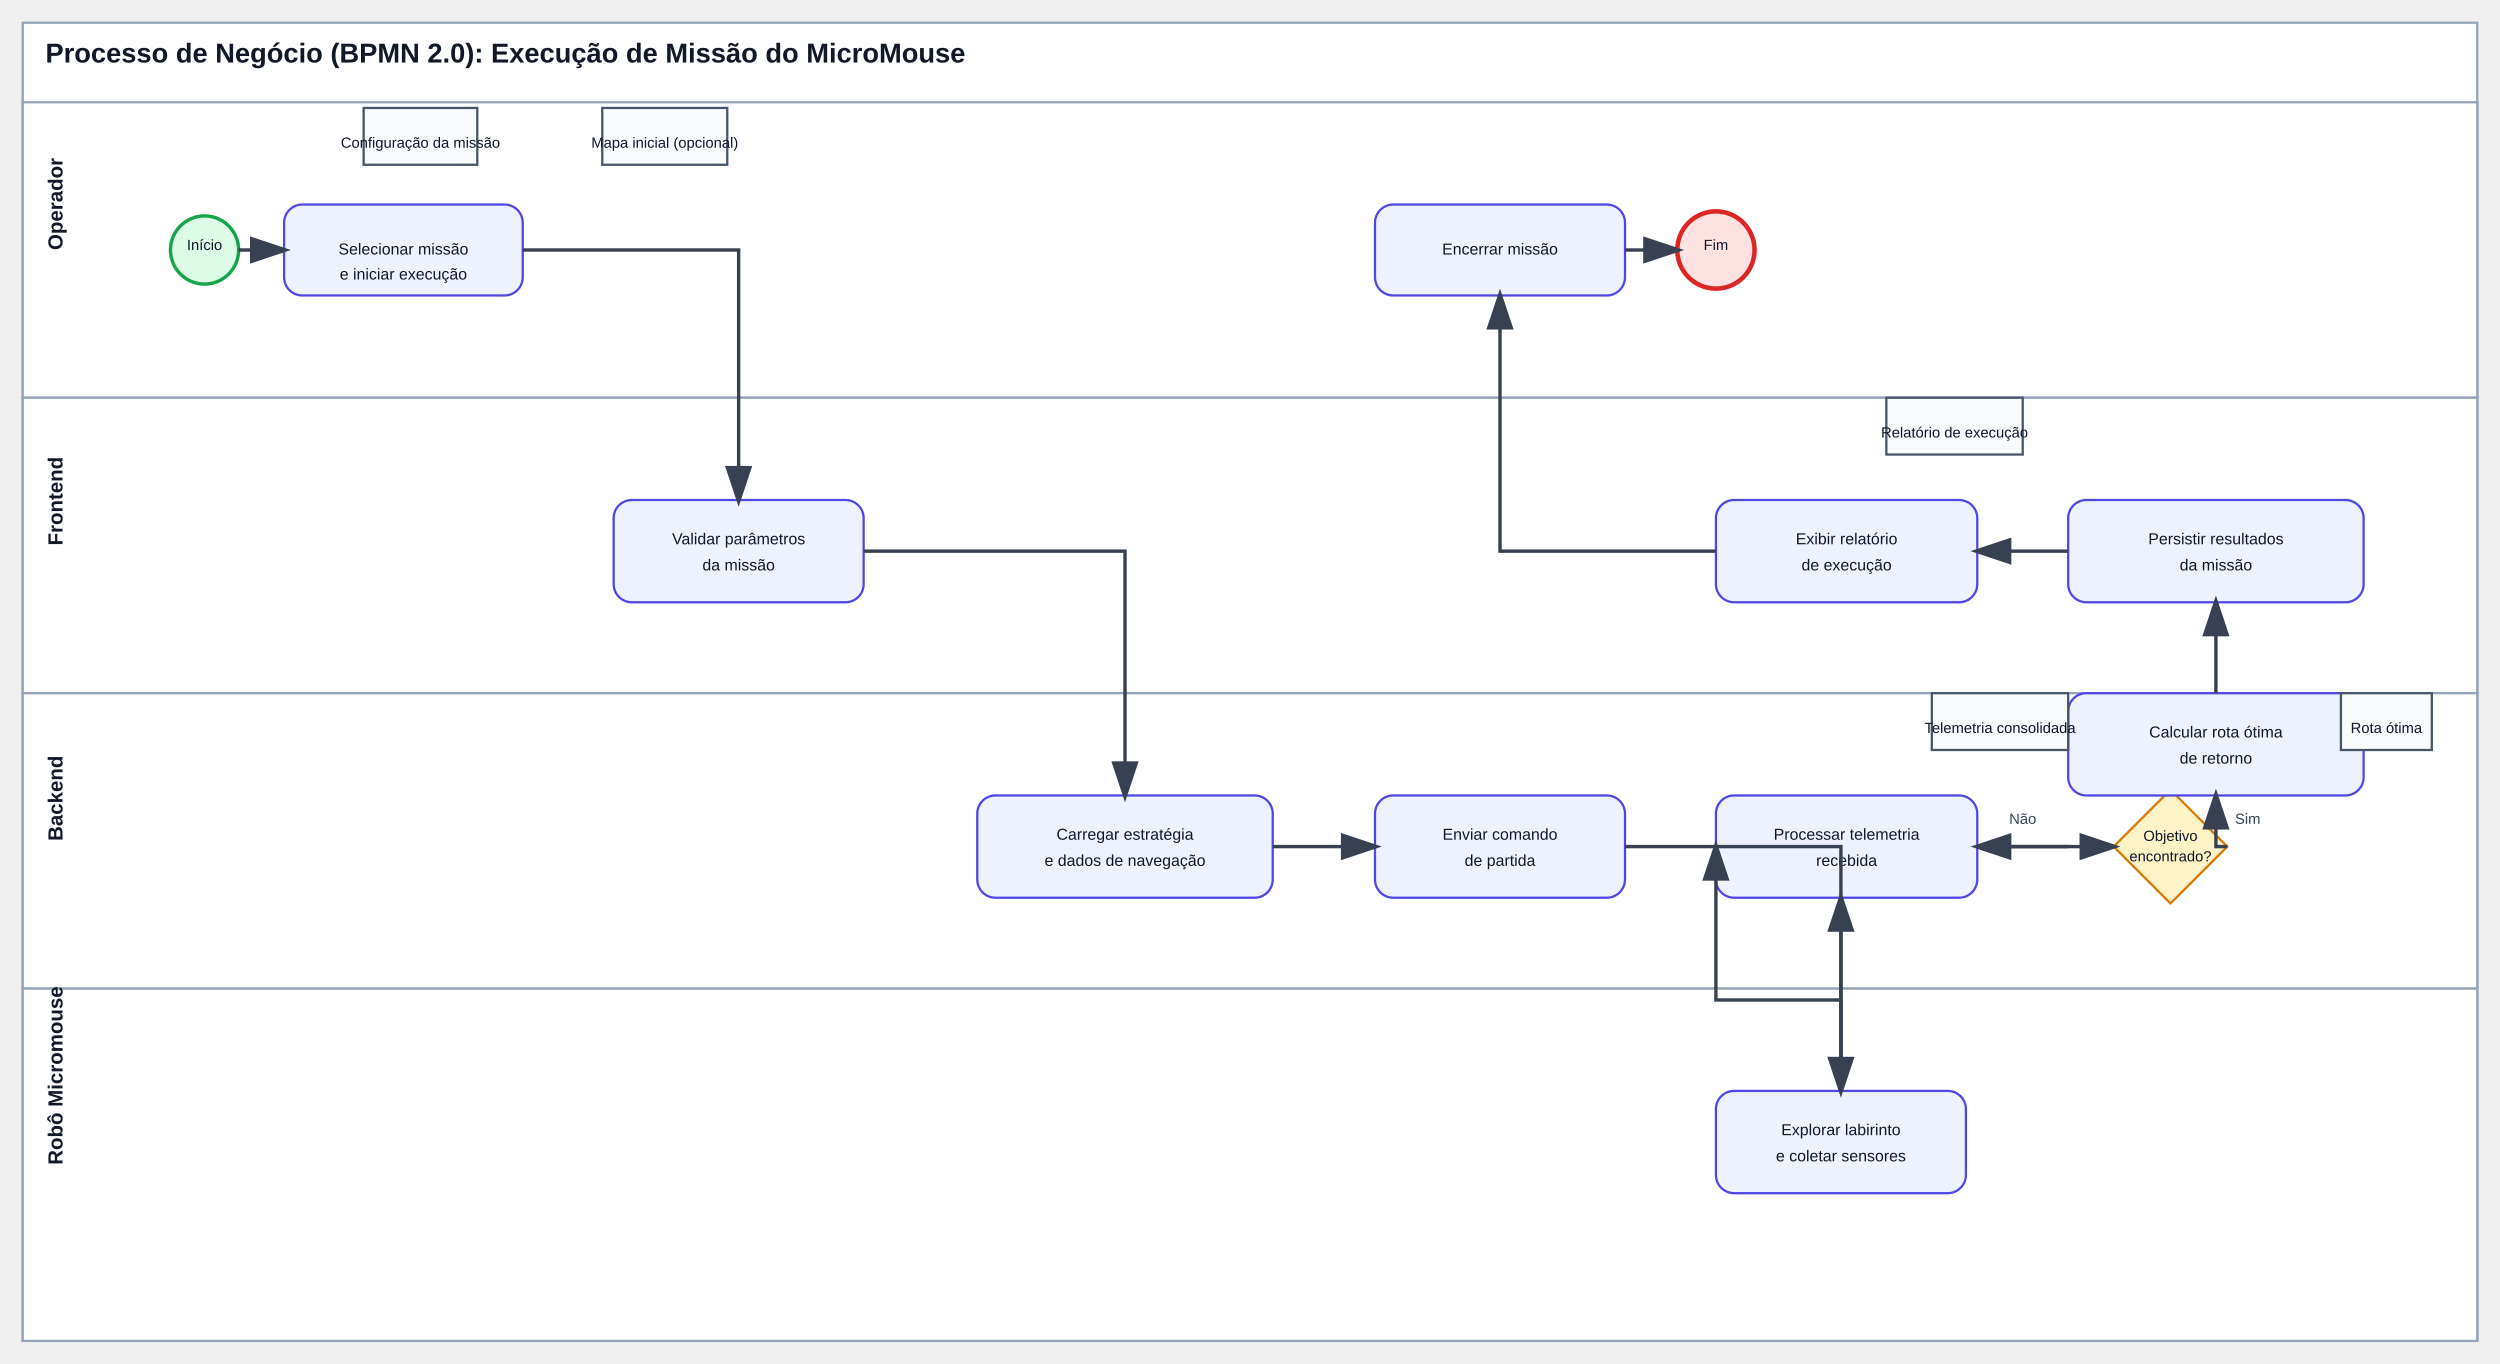
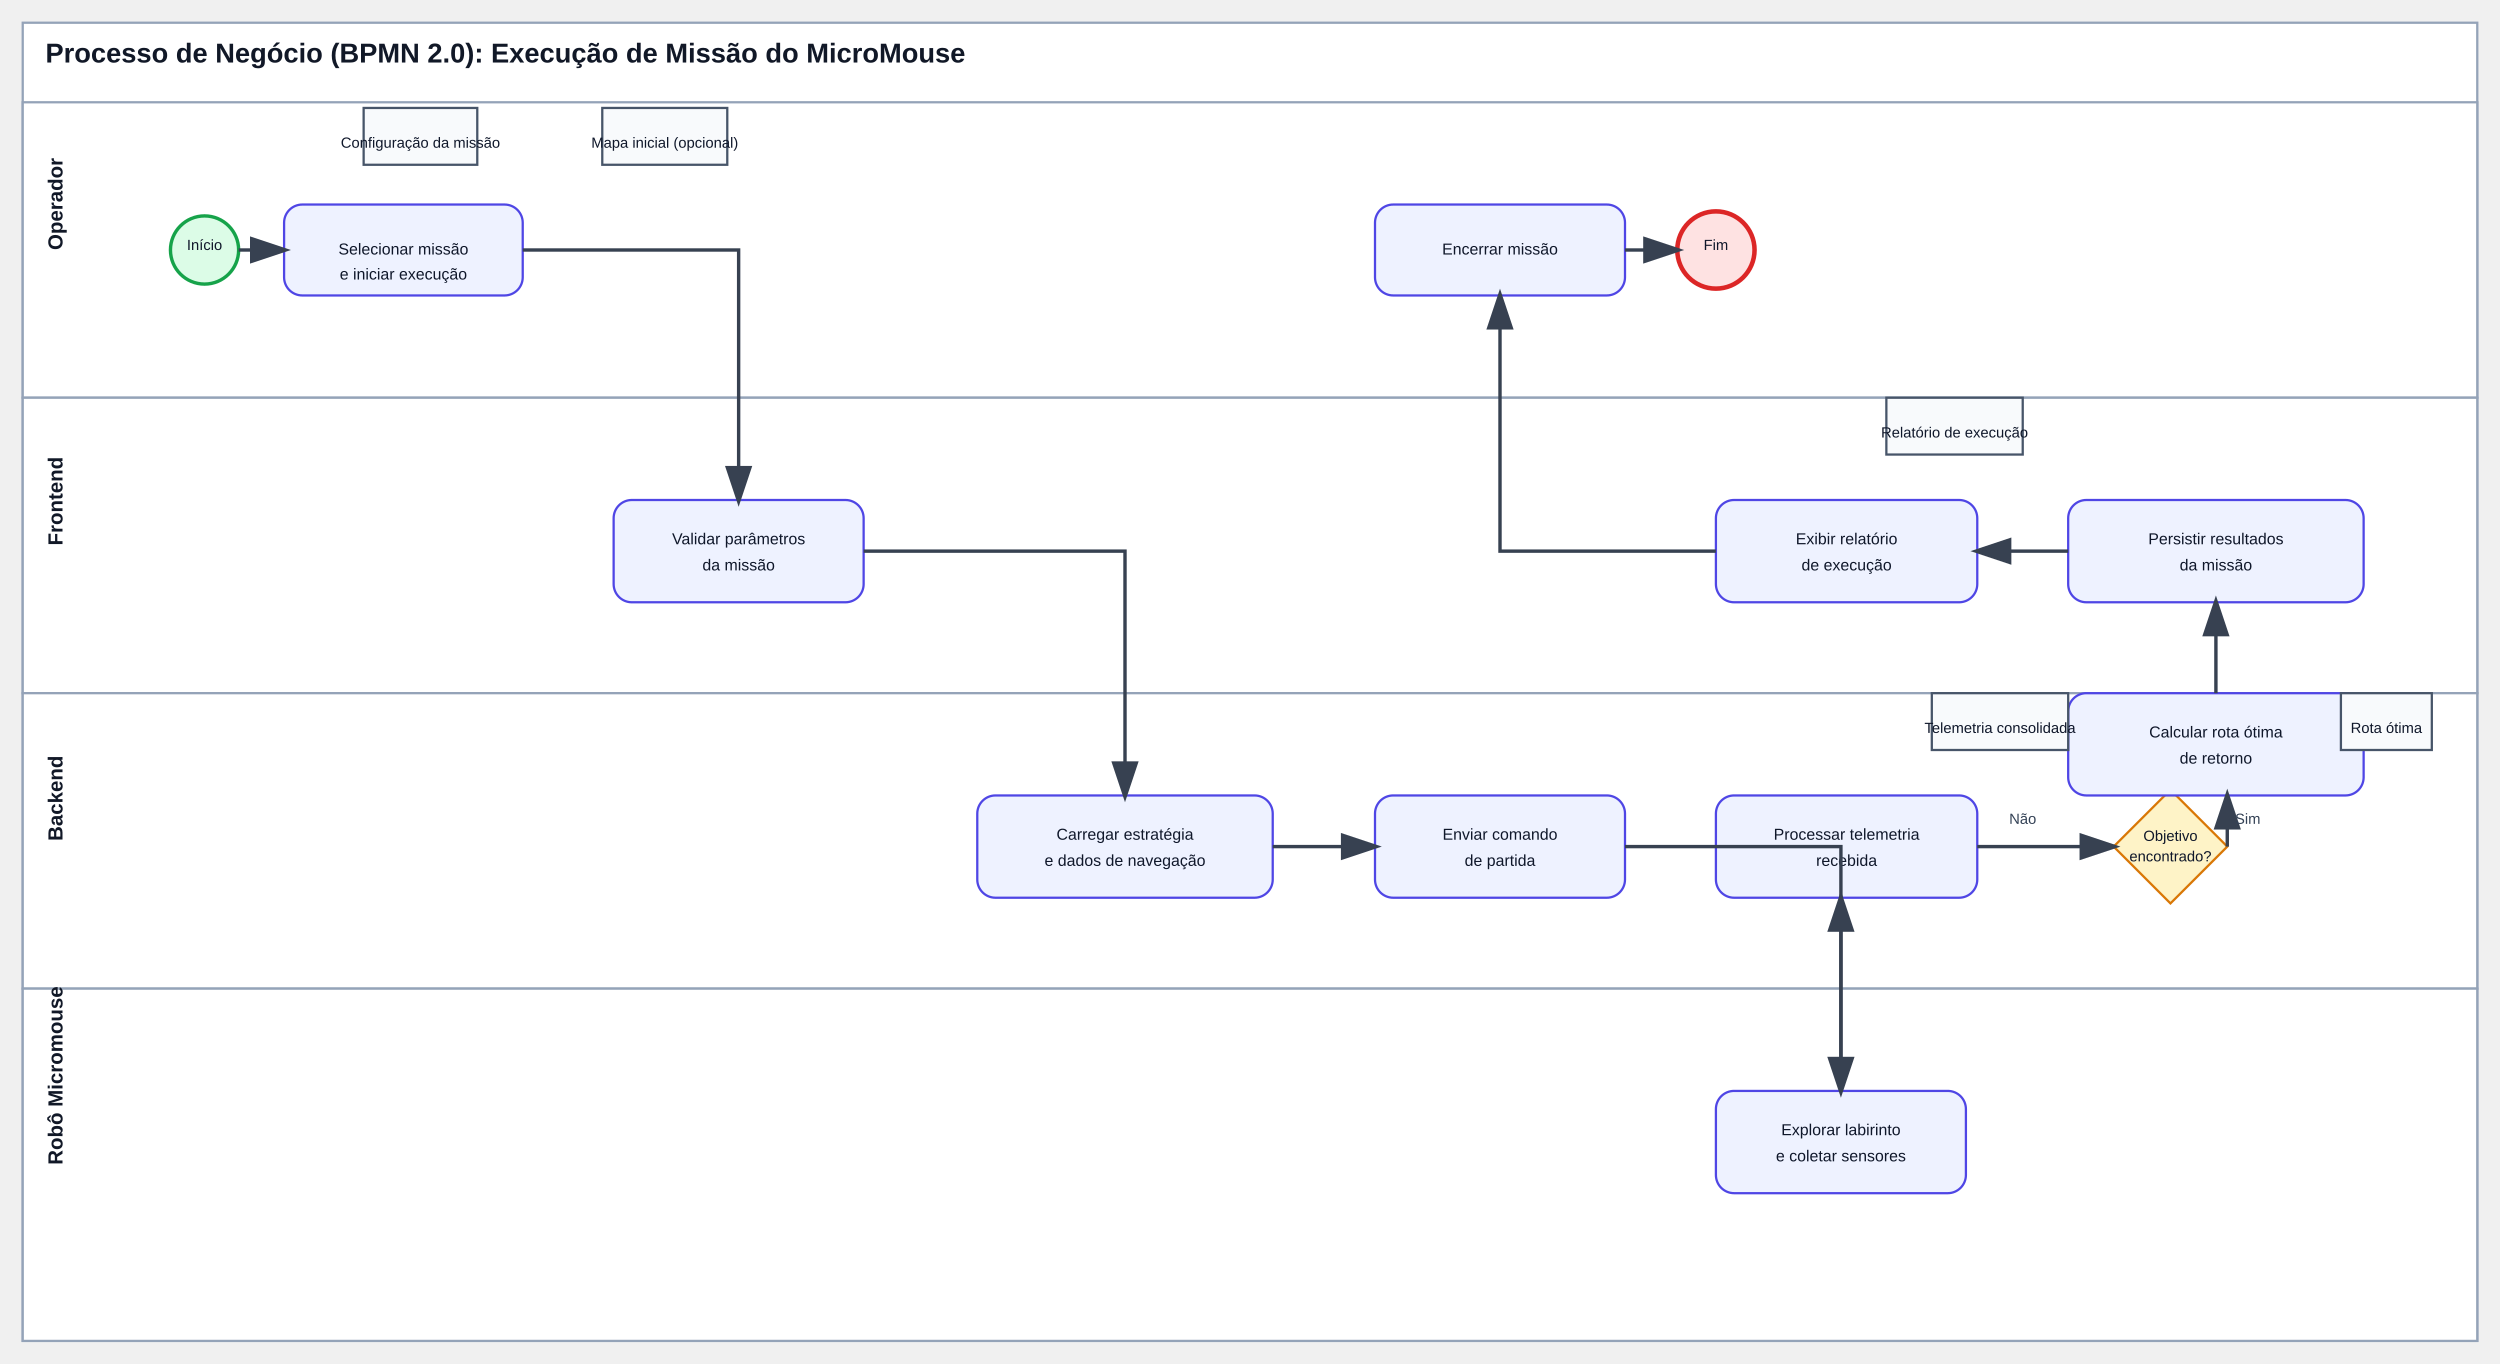
<svg xmlns="http://www.w3.org/2000/svg" width="2200" height="1200" viewBox="0 0 2200 1200">
  <defs>
    <marker id="arrow" markerWidth="12" markerHeight="8" refX="10" refY="4" orient="auto">
      <polygon points="0,0 12,4 0,8" fill="#374151" />
    </marker>
    <style>
      .lane { fill: #ffffff; stroke: #94a3b8; stroke-width: 2; }
      .pool-title { font: 700 24px Arial, sans-serif; fill: #111827; }
      .lane-title { font: 700 18px Arial, sans-serif; fill: #111827; }
      .task { fill: #eef2ff; stroke: #4f46e5; stroke-width: 2; rx: 16; ry: 16; }
      .gateway { fill: #fef3c7; stroke: #d97706; stroke-width: 2; }
      .event-start { fill: #dcfce7; stroke: #16a34a; stroke-width: 3; }
      .event-end { fill: #fee2e2; stroke: #dc2626; stroke-width: 4; }
      .flow { stroke: #374151; stroke-width: 3; fill: none; marker-end: url(#arrow); }
      .data { fill: #f8fafc; stroke: #475569; stroke-width: 2; }
      .label { font: 14px Arial, sans-serif; fill: #0f172a; text-anchor: middle; dominant-baseline: middle; }
      .small { font: 13px Arial, sans-serif; fill: #0f172a; text-anchor: middle; }
      .note { font: 13px Arial, sans-serif; fill: #334155; text-anchor: middle; }
    </style>
  </defs>
  <rect x="20" y="20" width="2160" height="1160" class="lane" />
  <text x="40" y="55" class="pool-title">Processo de Negócio (BPMN 2.0): Execução de Missão do MicroMouse</text>
  <rect x="20" y="90" width="2160" height="260" class="lane" />
  <rect x="20" y="350" width="2160" height="260" class="lane" />
  <rect x="20" y="610" width="2160" height="260" class="lane" />
  <rect x="20" y="870" width="2160" height="310" class="lane" />
  <text x="55" y="220" class="lane-title" transform="rotate(-90 55,220)">Operador</text>
  <text x="55" y="480" class="lane-title" transform="rotate(-90 55,480)">Frontend</text>
  <text x="55" y="740" class="lane-title" transform="rotate(-90 55,740)">Backend</text>
  <text x="55" y="1025" class="lane-title" transform="rotate(-90 55,1025)">Robô Micromouse</text>
  <circle cx="180" cy="220" r="30" class="event-start" />
  <text x="180" y="220" class="small">Início</text>
  <rect x="250" y="180" width="210" height="80" class="task" />
  <text x="355" y="220" class="label">Selecionar missão</text>
  <text x="355" y="242" class="label">e iniciar execução</text>
  <rect x="540" y="440" width="220" height="90" class="task" />
  <text x="650" y="475" class="label">Validar parâmetros</text>
  <text x="650" y="498" class="label">da missão</text>
  <rect x="860" y="700" width="260" height="90" class="task" />
  <text x="990" y="735" class="label">Carregar estratégia</text>
  <text x="990" y="758" class="label">e dados de navegação</text>
  <rect x="1210" y="700" width="220" height="90" class="task" />
  <text x="1320" y="735" class="label">Enviar comando</text>
  <text x="1320" y="758" class="label">de partida</text>
  <rect x="1510" y="960" width="220" height="90" class="task" />
  <text x="1620" y="995" class="label">Explorar labirinto</text>
  <text x="1620" y="1018" class="label">e coletar sensores</text>
  <rect x="1510" y="700" width="230" height="90" class="task" />
  <text x="1625" y="735" class="label">Processar telemetria</text>
  <text x="1625" y="758" class="label">recebida</text>
  <polygon points="1860,745 1910,695 1960,745 1910,795" class="gateway" />
  <text x="1910" y="740" class="small">Objetivo</text>
  <text x="1910" y="758" class="small">encontrado?</text>
  <rect x="1820" y="610" width="260" height="90" class="task" />
  <text x="1950" y="645" class="label">Calcular rota ótima</text>
  <text x="1950" y="668" class="label">de retorno</text>
  <rect x="1820" y="440" width="260" height="90" class="task" />
  <text x="1950" y="475" class="label">Persistir resultados</text>
  <text x="1950" y="498" class="label">da missão</text>
  <rect x="1510" y="440" width="230" height="90" class="task" />
  <text x="1625" y="475" class="label">Exibir relatório</text>
  <text x="1625" y="498" class="label">de execução</text>
  <rect x="1210" y="180" width="220" height="80" class="task" />
  <text x="1320" y="220" class="label">Encerrar missão</text>
  <circle cx="1510" cy="220" r="34" class="event-end" />
  <text x="1510" y="220" class="small">Fim</text>
  <path d="M210 220 L250 220" class="flow" />
  <path d="M460 220 L650 220 L650 440" class="flow" />
  <path d="M760 485 L990 485 L990 700" class="flow" />
  <path d="M1120 745 L1210 745" class="flow" />
  <path d="M1430 745 L1620 745 L1620 960" class="flow" />
  <path d="M1620 960 L1620 790" class="flow" />
-   <path d="M1620 960 L1620 880 L1510 880 L1510 745" class="flow" />
  <path d="M1740 745 L1860 745" class="flow" />
-   <path d="M1960 745 L1950 745 L1950 700" class="flow" />
-   <path d="M1820 745 L1740 745" class="flow" />
+   <path d="M1960 745 L1960 700" class="flow" />
  <path d="M1950 610 L1950 530" class="flow" />
  <path d="M1820 485 L1740 485" class="flow" />
  <path d="M1510 485 L1430 485 L1320 485 L1320 260" class="flow" />
  <path d="M1430 220 L1476 220" class="flow" />
  <text x="1780" y="725" class="note">Não</text>
  <text x="1978" y="725" class="note">Sim</text>
  <path d="M320 95 L320 145 L420 145 L420 95 Z" class="data" />
  <text x="370" y="130" class="small">Configuração da missão</text>
  <path d="M530 95 L530 145 L640 145 L640 95 Z" class="data" />
  <text x="585" y="130" class="small">Mapa inicial (opcional)</text>
  <path d="M1700 610 L1700 660 L1820 660 L1820 610 Z" class="data" />
  <text x="1760" y="645" class="small">Telemetria consolidada</text>
  <path d="M2060 610 L2060 660 L2140 660 L2140 610 Z" class="data" />
  <text x="2100" y="645" class="small">Rota ótima</text>
  <path d="M1660 350 L1660 400 L1780 400 L1780 350 Z" class="data" />
  <text x="1720" y="385" class="small">Relatório de execução</text>
</svg>
